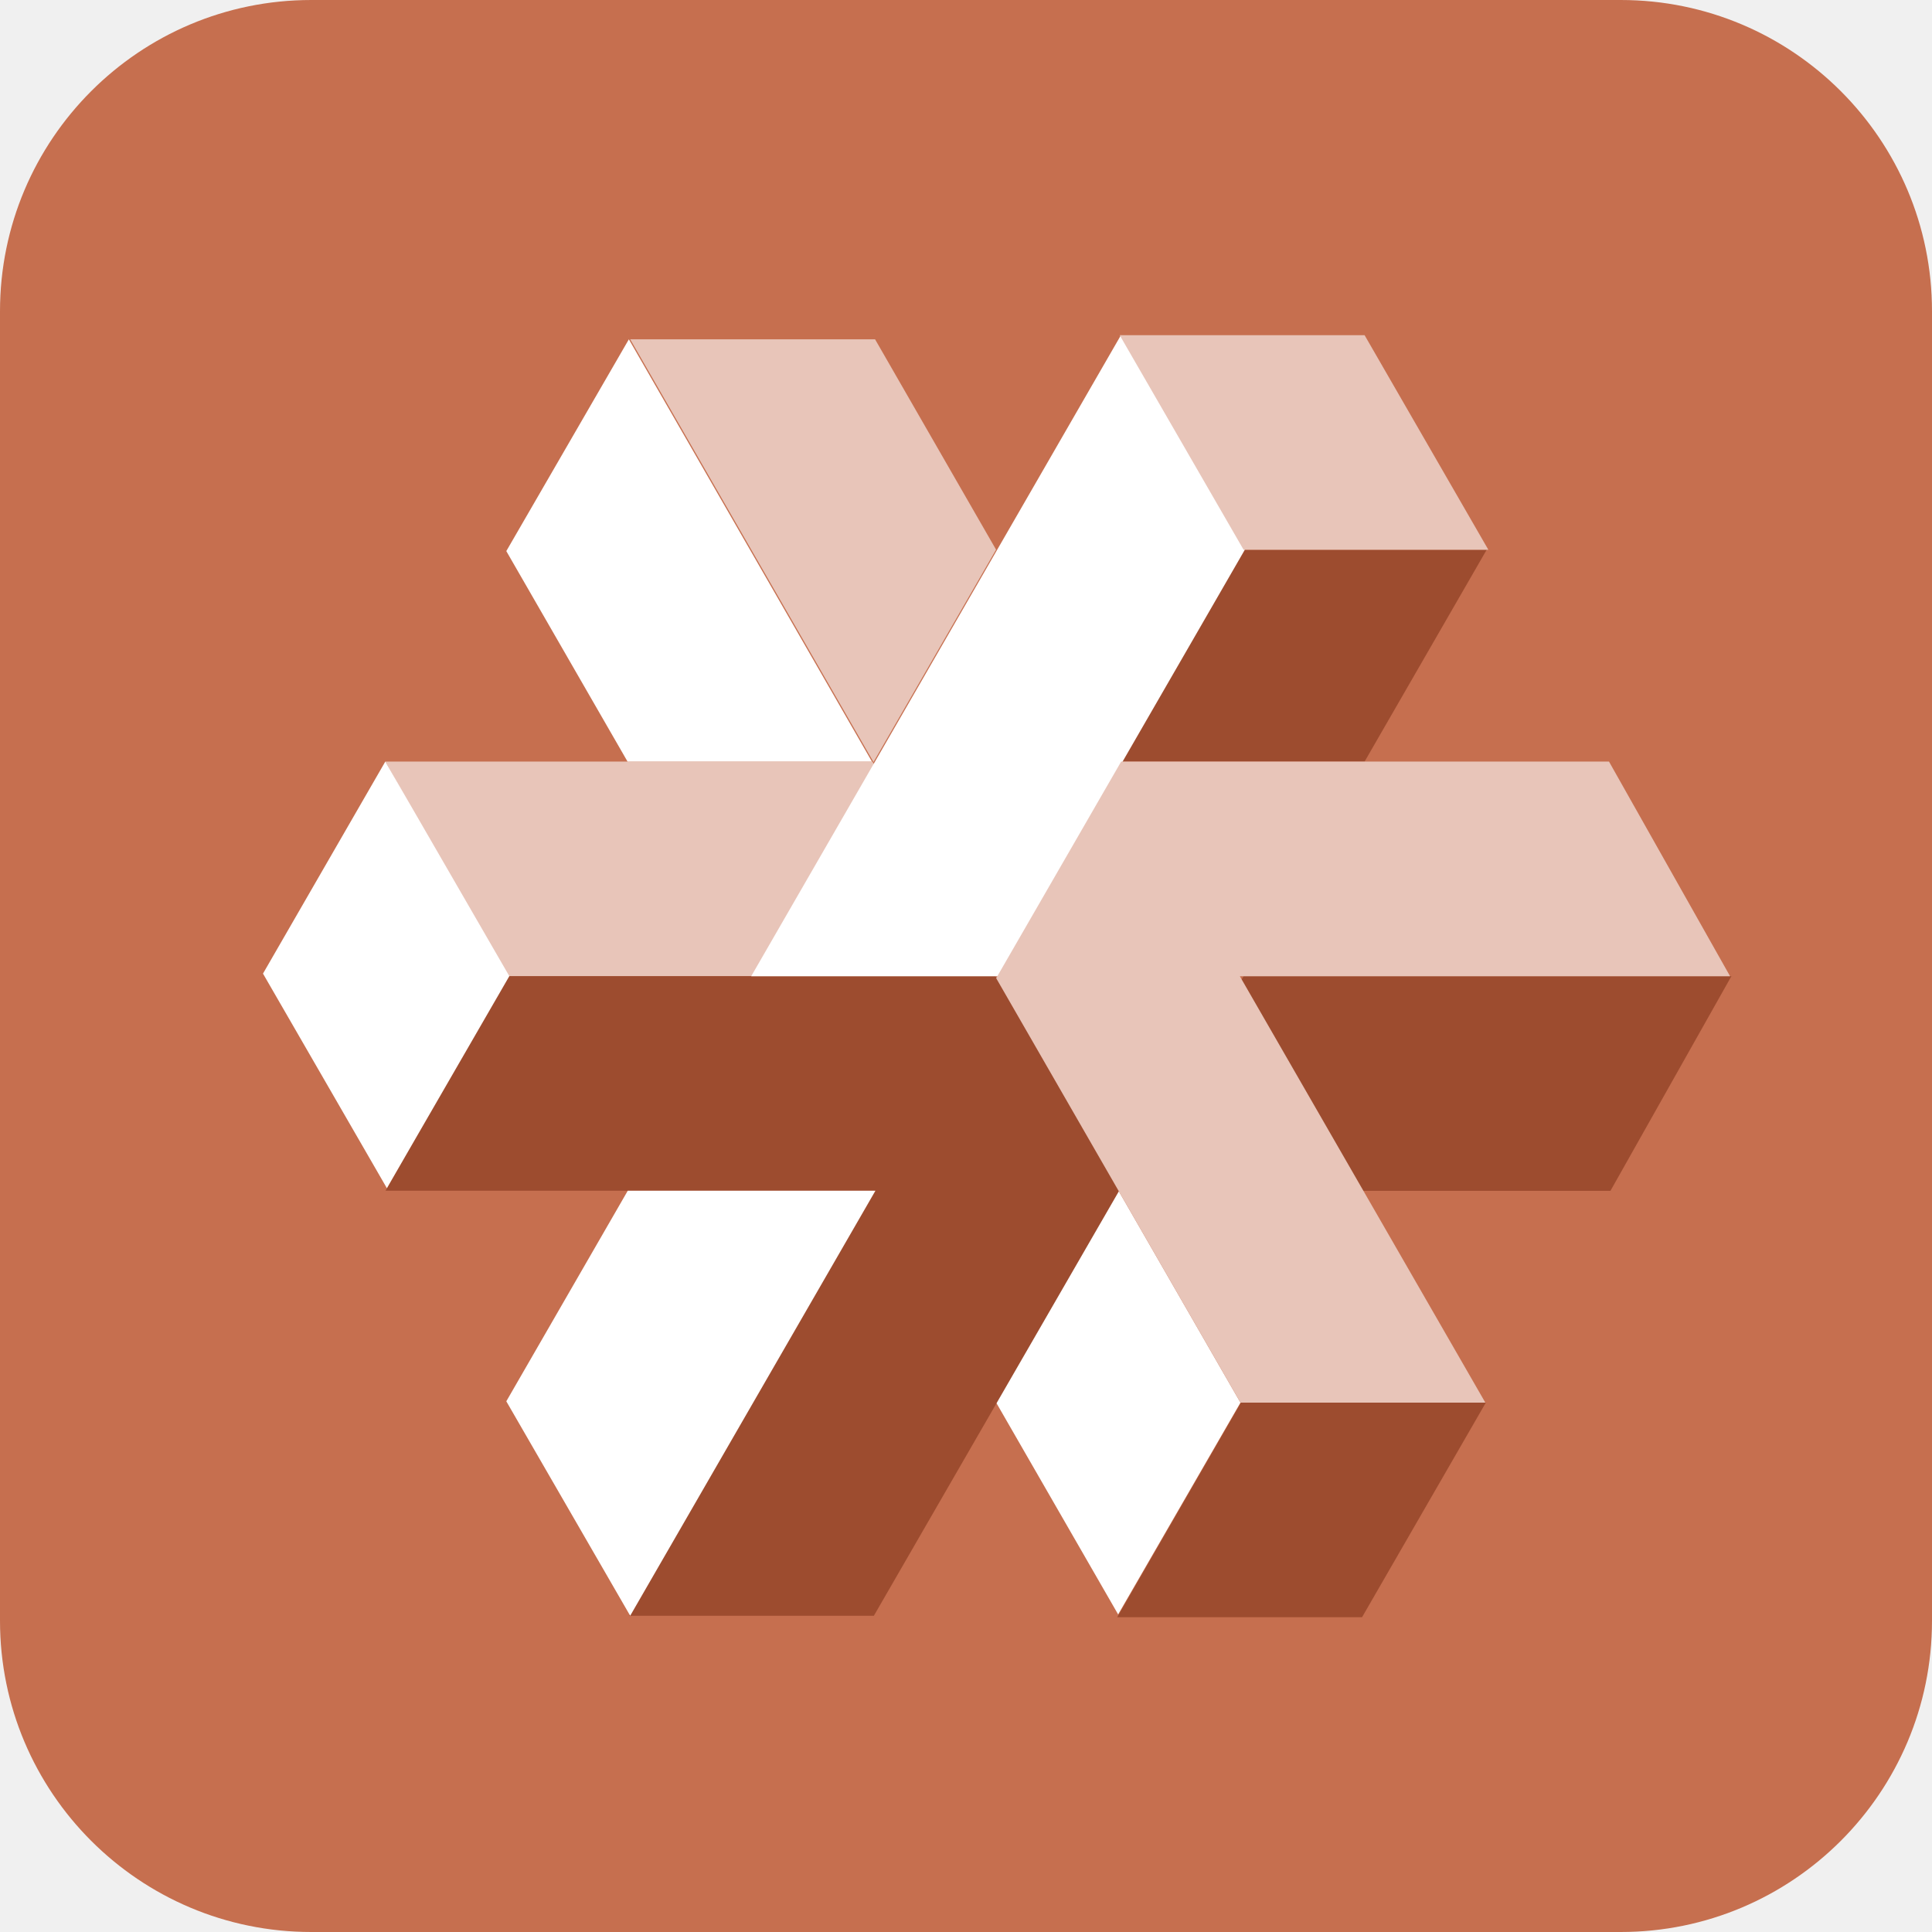
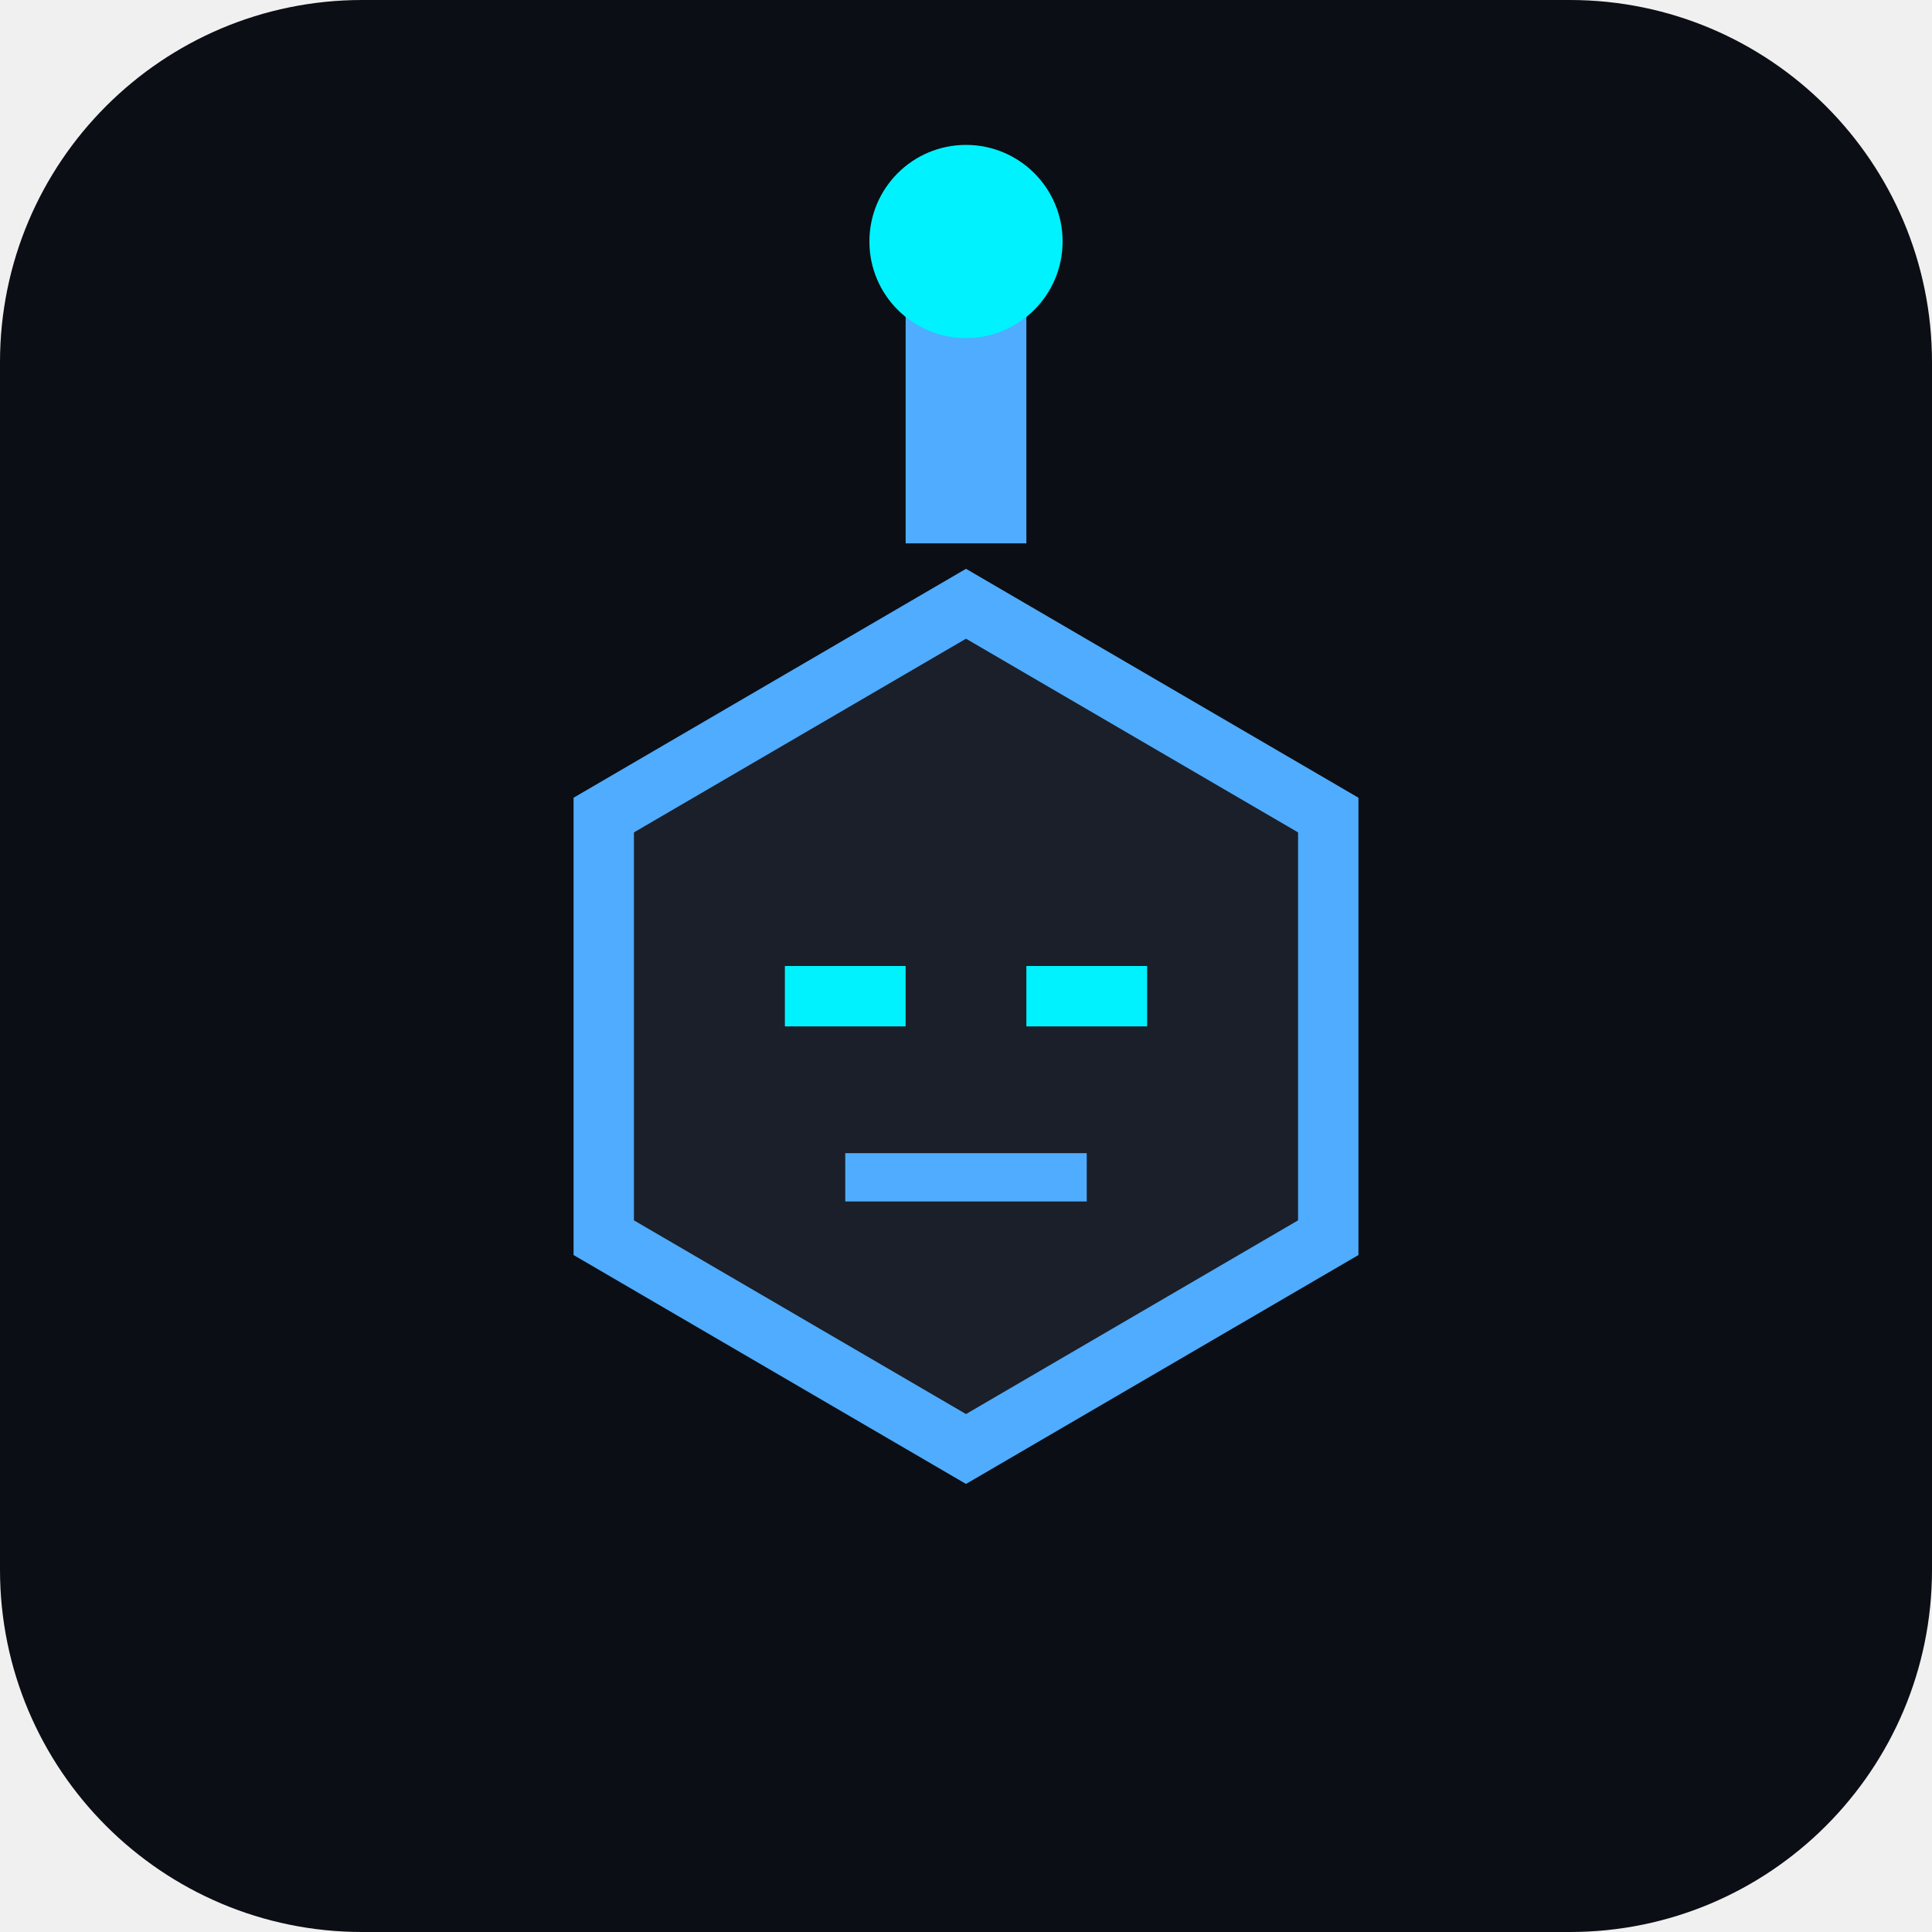
<svg xmlns="http://www.w3.org/2000/svg" width="16" height="16" viewBox="0 0 16 16" fill="none">
-   <g clip-path="url(#clip0_395_2)">
-     <rect width="16" height="16" fill="#C66F4F" />
-     <path d="M7.225 6.307L8.248 8.085H4.193L3.191 6.307H7.225Z" fill="#E8C5B9" />
-     <path d="M12.312 4.553L11.301 6.307H9.273L10.285 4.553H12.312Z" fill="#9D4C2F" />
-     <path d="M13.337 9.862H9.273L10.299 8.084H14.339L13.337 9.862Z" fill="#9D4C2F" />
-     <path d="M10.273 11.616L9.26 13.37L8.25 11.616L9.263 9.861L10.273 11.616Z" fill="white" />
-     <path d="M9.268 9.862L7.237 13.381H5.21L7.241 9.861H3.193L4.195 8.084H8.245L9.268 9.862Z" fill="#9D4C2F" />
-     <path d="M7.221 6.307H5.197L4.193 4.564L5.208 2.81L7.221 6.307Z" fill="white" />
-     <path d="M10.309 4.553L8.271 8.085H6.221L9.283 2.776L10.309 4.553Z" fill="white" />
-     <path d="M7.247 2.81L8.249 4.552L7.234 6.311L5.219 2.81H7.247Z" fill="#E8C5B9" />
-     <path d="M5.219 13.381L4.193 11.605L5.199 9.861H7.25L5.219 13.381Z" fill="white" />
-     <path d="M13.325 6.307L14.328 8.085H10.268L12.301 11.616H10.273L8.25 8.101L9.285 6.307H13.325Z" fill="#E8C5B9" />
-     <path d="M9.273 2.776H11.301L12.326 4.553H10.299L9.273 2.776Z" fill="#E8C5B9" />
-     <path d="M12.305 11.616H10.277L9.252 13.393H11.28L12.305 11.616Z" fill="#9D4C2F" />
-     <path d="M3.191 6.307L2.178 8.063L3.204 9.84L4.218 8.084L3.191 6.307Z" fill="white" />
+   <rect width="16" height="16" rx="3" fill="#0B0E14" />
+   <g transform="translate(8, 8.5)">
+     <line x1="0" y1="-4" x2="0" y2="-6" stroke="#4FACFE" stroke-width="1" />
+     <circle cx="0" cy="-6.5" r="0.8" fill="#00F2FE" />
+     <path d="M0 -3.5 L3 -1.75 L3 1.75 L0 3.5 L-3 1.75 L-3 -1.75 Z" fill="#1A1F29" stroke="#4FACFE" stroke-width="0.5" />
+     <rect x="-1.5" y="-0.5" width="1" height="0.5" fill="#00F2FE" />
+     <rect x="0.5" y="-0.5" width="1" height="0.5" fill="#00F2FE" />
+     <line x1="-1" y1="1.25" x2="1" y2="1.25" stroke="#4FACFE" stroke-width="0.4" />
  </g>
-   <defs>
-     <clipPath id="clip0_395_2">
-       <rect width="16" height="16" rx="2.578" fill="white" />
-     </clipPath>
-   </defs>
</svg>
